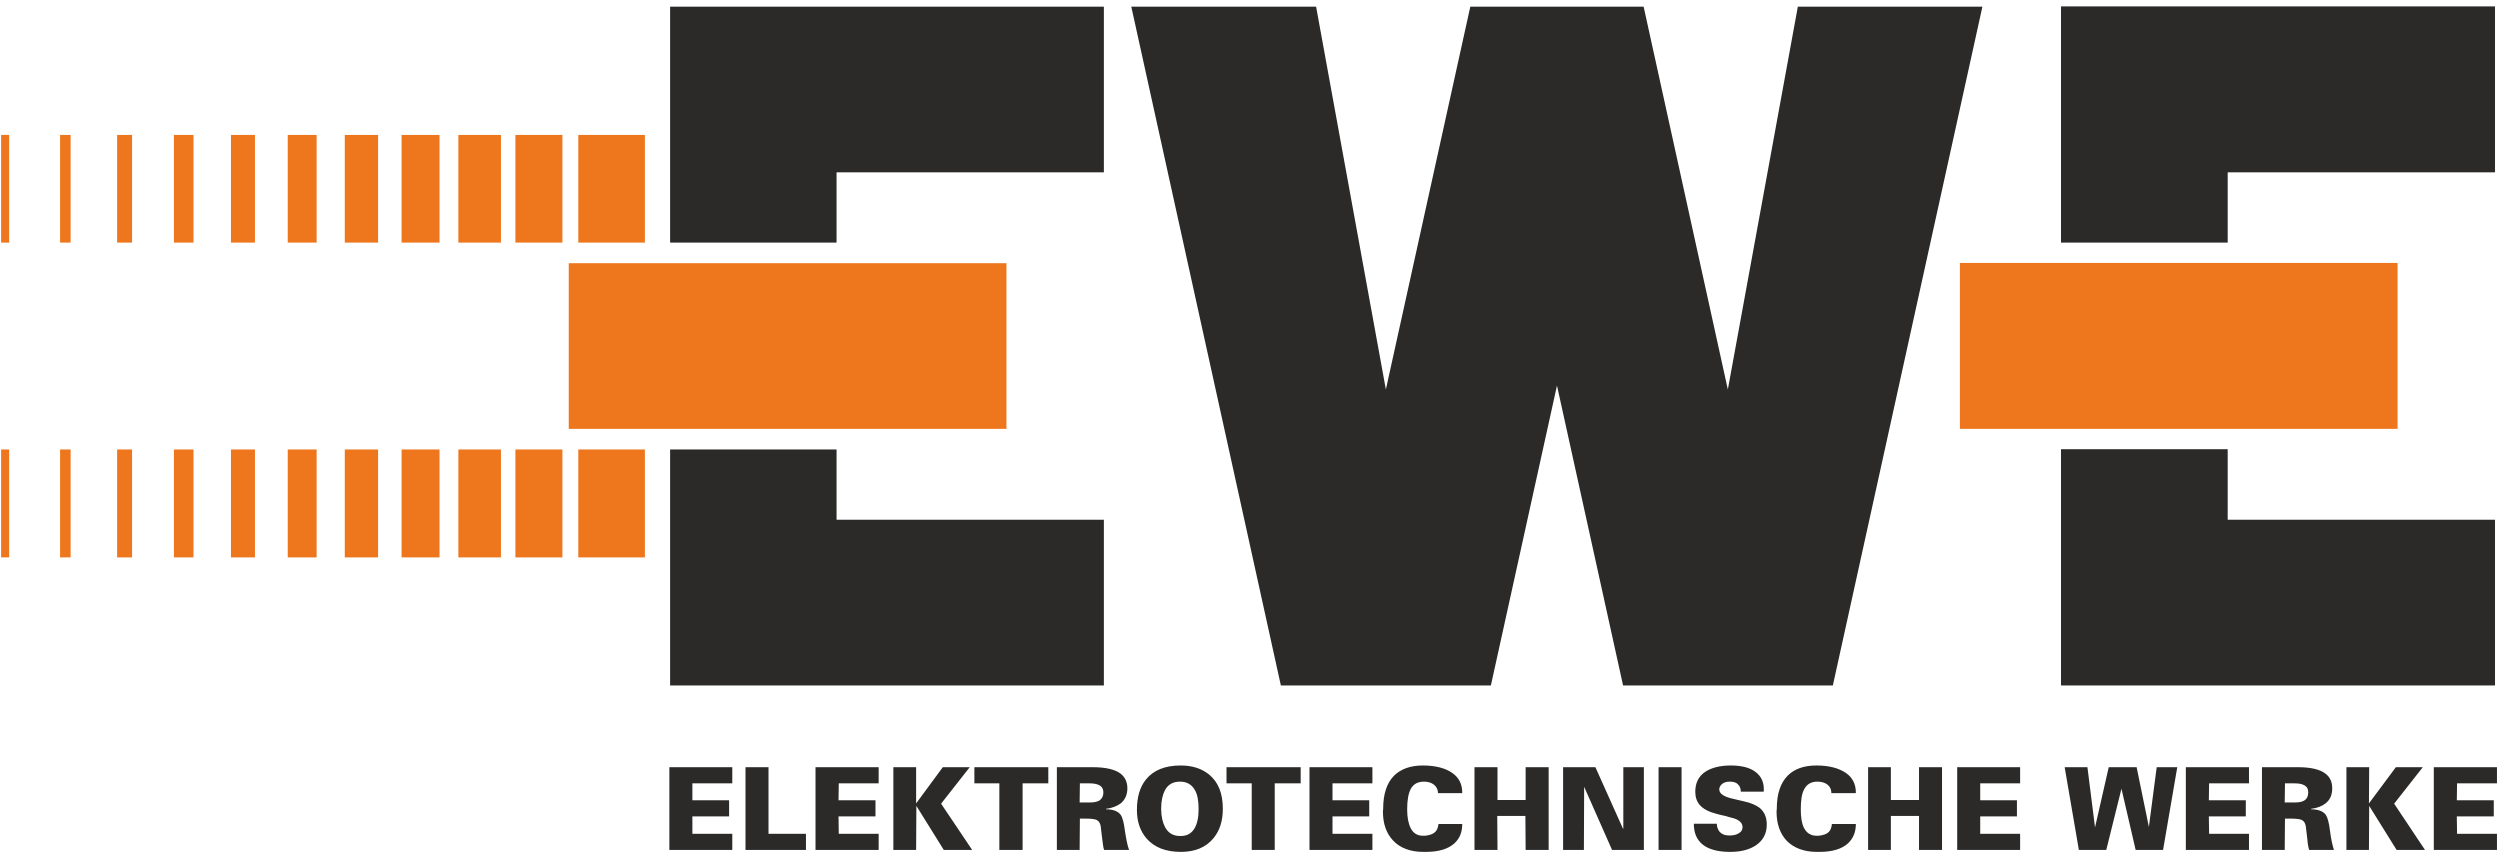
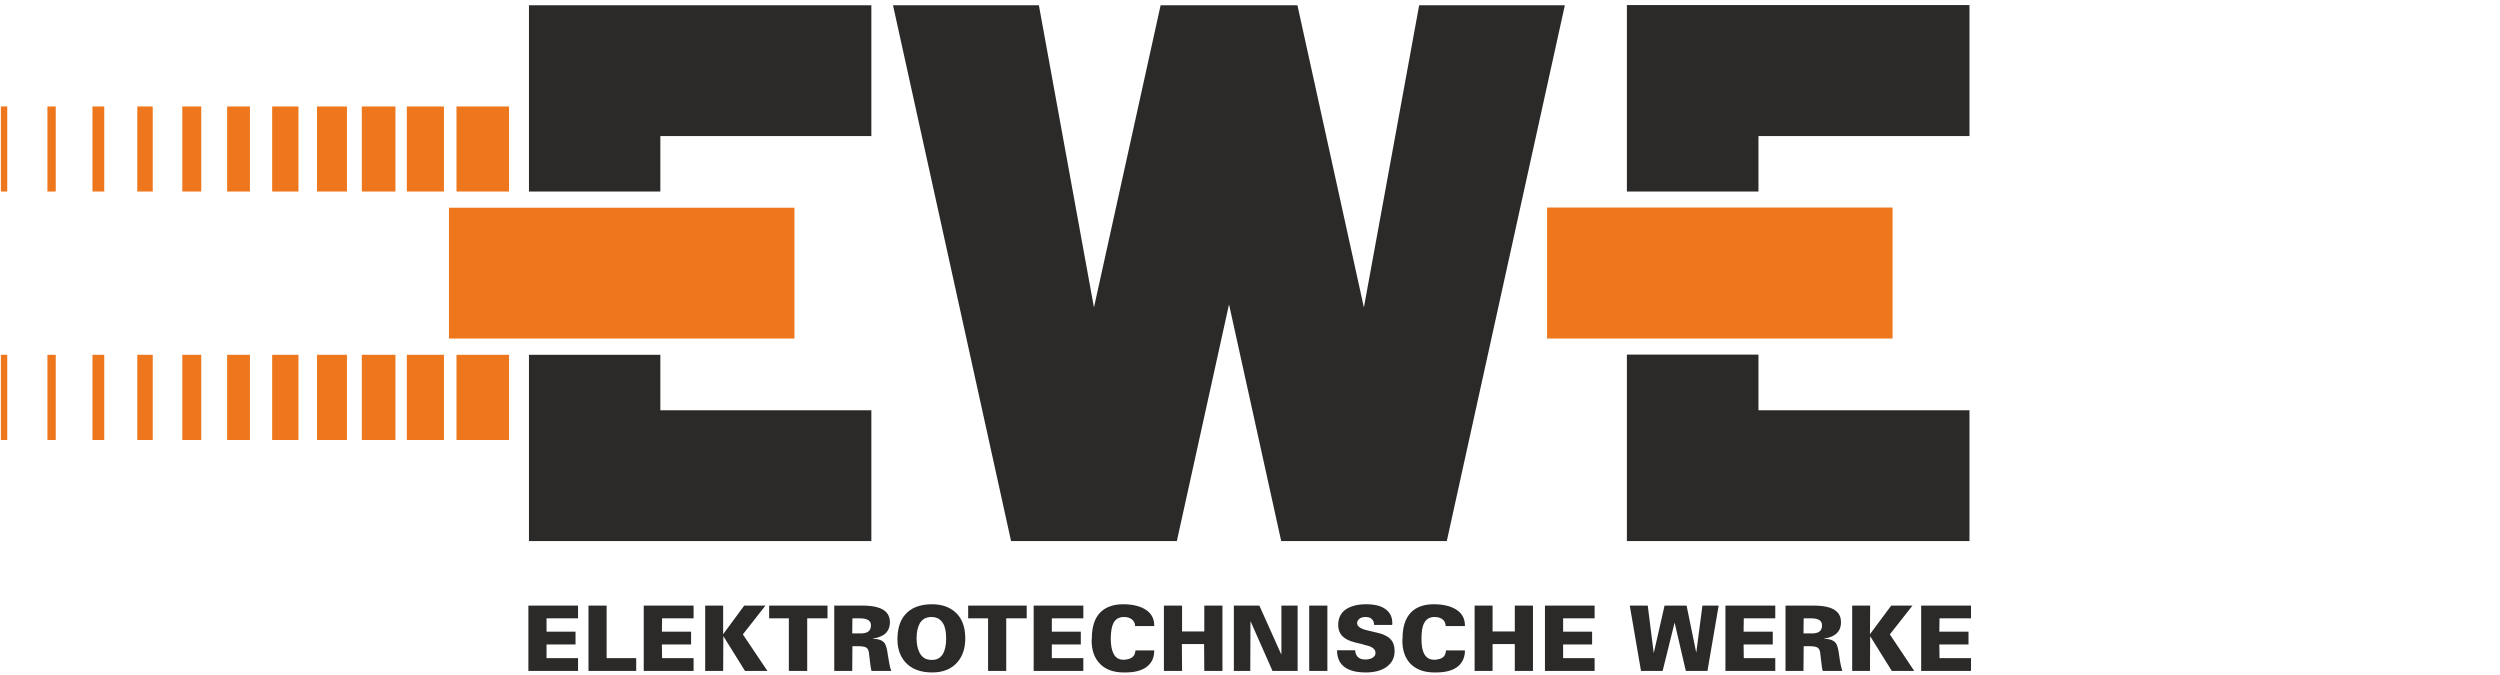
- <svg xmlns="http://www.w3.org/2000/svg" width="386" height="132" viewBox="0 0 386 132" fill="none">
+ <svg xmlns="http://www.w3.org/2000/svg" width="489" height="132" viewBox="0 0 489 132" fill="none">
  <path d="M89.291 86.065H99.572V69.397H89.291V86.065ZM79.578 86.065H86.835V69.397H79.578V86.065ZM70.772 86.065H77.348V69.397H70.772V86.065ZM62.003 86.065H67.862V69.397H62.003V86.065ZM53.235 86.065H58.375V69.397H53.235V86.065ZM44.428 86.065H48.888V69.397H44.428V86.065ZM35.66 86.065H39.364V69.397H35.66V86.065ZM26.854 86.065H29.877V69.397H26.854V86.065ZM18.085 86.065H20.391V69.397H18.085V86.065ZM9.279 86.065H10.904V69.397H9.279V86.065ZM0.17 86.065H1.417V69.397H0.17V86.065ZM99.572 20.83H89.291V37.46H99.572V20.83ZM1.417 20.83H0.17V37.46H1.417V20.83ZM10.904 20.83H9.279V37.46H10.904V20.83ZM20.391 20.83H18.085V37.46H20.391V20.83ZM29.877 20.83H26.854V37.46H29.877V20.83ZM39.364 20.83H35.66V37.46H39.364V20.83ZM48.888 20.83H44.428V37.46H48.888V20.83ZM58.375 20.83H53.235V37.46H58.375V20.83ZM67.862 20.83H62.003V37.46H67.862V20.83ZM77.348 20.83H70.772V37.46H77.348V20.83ZM86.835 20.83H79.578V37.46H86.835V20.83ZM302.608 40.597C322.753 40.597 350.041 40.597 370.186 40.597V66.222H302.608V40.597ZM87.817 40.635C107.962 40.635 135.25 40.635 155.395 40.635V66.222H87.817V40.635Z" fill="#EE761C" />
  <path d="M103.351 118.455H113.065V120.95H106.904V123.557H112.573V126.052H106.904V128.735H113.065V131.23H103.351V118.455ZM115.106 118.455H118.658V128.735H124.441V131.23H115.106V118.455ZM125.915 118.455H135.666V120.95H129.506L129.468 123.557H135.175V126.052H129.468L129.506 128.735H135.666V131.23H125.915V118.455ZM137.934 118.455H141.449V124.049L145.569 118.455H149.726L145.304 124.087L150.104 131.23H145.72L141.487 124.427L141.449 131.23H137.934V118.455ZM150.444 118.455H161.858V120.95H157.89V131.23H154.299V120.95H150.444V118.455ZM163.181 118.455H168.737C170.702 118.455 172.139 118.795 173.008 119.438C173.688 119.967 174.066 120.723 174.066 121.706C174.066 122.688 173.726 123.444 173.084 124.011C172.479 124.465 171.723 124.767 170.778 124.88V124.956C171.874 124.956 172.63 125.258 173.046 125.825C173.31 126.203 173.537 127.035 173.688 128.282C173.877 129.529 174.066 130.512 174.331 131.23H170.476C170.362 130.965 170.287 130.361 170.173 129.454C170.022 128.244 169.947 127.602 169.947 127.564C169.871 127.148 169.72 126.846 169.417 126.657C169.153 126.468 168.51 126.392 167.565 126.392H166.734L166.696 131.23H163.181V118.455ZM166.734 120.95L166.696 123.898H168.359C168.964 123.898 169.417 123.784 169.758 123.595C170.136 123.331 170.362 122.915 170.362 122.348C170.362 121.857 170.173 121.517 169.833 121.29C169.455 121.063 168.926 120.95 168.246 120.95H166.734ZM175.54 125.069C175.54 123.066 175.994 121.517 176.939 120.345C178.11 118.909 179.887 118.191 182.306 118.191C184.12 118.191 185.594 118.682 186.728 119.627C188.126 120.798 188.806 122.537 188.806 124.88C188.806 126.77 188.315 128.282 187.332 129.454C186.199 130.814 184.536 131.532 182.343 131.532C180 131.532 178.262 130.852 177.052 129.491C176.032 128.32 175.54 126.846 175.54 125.069ZM179.282 124.843C179.282 126.052 179.509 126.997 179.887 127.715C180.378 128.622 181.134 129.076 182.192 129.076H182.343C183.251 129.076 183.931 128.698 184.384 127.98C184.838 127.261 185.065 126.241 185.065 124.918C185.065 123.595 184.876 122.613 184.46 121.932C183.969 121.101 183.213 120.685 182.192 120.685C181.134 120.685 180.378 121.101 179.887 121.97C179.509 122.688 179.282 123.633 179.282 124.843ZM189.373 118.455H200.825V120.95H196.819V131.23H193.266V120.95H189.373V118.455ZM202.186 118.455H211.899V120.95H205.739V123.557H211.408V126.052H205.739V128.735H211.899V131.23H202.186V118.455ZM222.028 122.461C222.028 121.932 221.802 121.479 221.424 121.176C221.008 120.836 220.517 120.685 219.874 120.685C218.891 120.685 218.211 121.063 217.795 121.857C217.455 122.537 217.266 123.557 217.266 124.956C217.266 126.203 217.455 127.148 217.795 127.828C218.173 128.622 218.816 129.038 219.685 129.038C219.761 129.038 219.874 129.038 220.025 129.038C220.743 128.962 221.273 128.773 221.575 128.471C221.877 128.206 222.028 127.791 222.104 127.224H225.77C225.77 128.471 225.392 129.454 224.561 130.209C223.616 131.079 222.142 131.532 220.139 131.532H219.761C217.758 131.532 216.17 130.928 215.112 129.794C214.054 128.698 213.525 127.186 213.525 125.296L213.562 124.88C213.562 122.575 214.129 120.874 215.263 119.74C216.321 118.72 217.795 118.191 219.685 118.191C221.651 118.191 223.2 118.606 224.258 119.362C225.279 120.08 225.77 121.101 225.77 122.386C225.77 122.424 225.77 122.461 225.732 122.461H222.028ZM227.66 118.455H231.213V123.52H235.559V118.455H239.112V131.23H235.559L235.521 125.976H231.175L231.213 131.23H227.66V118.455ZM241.342 118.455H246.331L250.602 127.98L250.64 127.904V118.455H253.814V131.23H248.901L244.592 121.479L244.554 131.23H241.342V118.455ZM256.082 118.455H259.635V131.23H256.082V118.455ZM261.525 127.186H265.077C265.077 127.639 265.228 128.055 265.455 128.357C265.795 128.773 266.287 129 267.005 129C267.647 129 268.139 128.887 268.517 128.622C268.895 128.395 269.046 128.093 269.046 127.715C269.046 127.11 268.63 126.657 267.723 126.354C267.118 126.203 266.702 126.09 266.514 126.014C265.417 125.787 264.662 125.561 264.208 125.409C263.414 125.107 262.847 124.767 262.432 124.276C261.978 123.746 261.751 123.066 261.751 122.235C261.751 120.874 262.28 119.816 263.339 119.135C264.284 118.531 265.569 118.191 267.232 118.191C268.932 118.191 270.217 118.531 271.087 119.211C271.918 119.854 272.334 120.723 272.334 121.857C272.334 122.046 272.334 122.159 272.296 122.235H268.781C268.781 121.743 268.63 121.365 268.328 121.101C268.063 120.798 267.61 120.685 267.08 120.685C266.589 120.685 266.211 120.798 265.909 121.025C265.606 121.29 265.455 121.554 265.455 121.894C265.455 122.537 266.173 123.028 267.572 123.331C269.008 123.671 269.84 123.86 270.066 123.935C270.936 124.238 271.616 124.578 271.994 125.031C272.523 125.598 272.788 126.354 272.788 127.337C272.788 128.698 272.221 129.756 271.125 130.512C270.104 131.192 268.781 131.532 267.156 131.532C263.414 131.532 261.525 130.058 261.525 127.186ZM282.765 122.461C282.765 121.932 282.577 121.479 282.199 121.176C281.783 120.836 281.254 120.685 280.611 120.685C279.666 120.685 278.986 121.063 278.57 121.857C278.192 122.537 278.041 123.557 278.041 124.956C278.041 126.203 278.192 127.148 278.532 127.828C278.948 128.622 279.591 129.038 280.46 129.038C280.536 129.038 280.649 129.038 280.8 129.038C281.518 128.962 282.047 128.773 282.35 128.471C282.614 128.206 282.803 127.791 282.841 127.224H286.545C286.545 128.471 286.129 129.454 285.336 130.209C284.391 131.079 282.917 131.532 280.914 131.532H280.536C278.532 131.532 276.945 130.928 275.849 129.794C274.828 128.698 274.299 127.186 274.299 125.296L274.337 124.88C274.337 122.575 274.904 120.874 276.038 119.74C277.058 118.72 278.532 118.191 280.46 118.191C282.425 118.191 283.937 118.606 285.033 119.362C286.054 120.08 286.545 121.101 286.545 122.386C286.545 122.424 286.507 122.461 286.507 122.461H282.765ZM288.435 118.455H291.95V123.52H296.296V118.455H299.849V131.23H296.296V125.976H291.95V131.23H288.435V118.455ZM302.192 118.455H311.906V120.95H305.745V123.557H311.414V126.052H305.745V128.735H311.906V131.23H302.192V118.455ZM318.784 118.455H322.299L323.471 127.753L325.588 118.455H329.896L331.786 127.677L332.995 118.455H336.17L333.978 131.23H329.745L327.553 121.781L325.21 131.23H320.977L318.784 118.455ZM337.493 118.455H347.244V120.95H341.084L341.046 123.557H346.753V126.052H341.046L341.084 128.735H347.244V131.23H337.493V118.455ZM349.247 118.455H354.803C356.769 118.455 358.205 118.795 359.036 119.438C359.754 119.967 360.095 120.723 360.095 121.706C360.095 122.688 359.792 123.444 359.112 124.011C358.545 124.465 357.789 124.767 356.844 124.88V124.956C357.94 124.956 358.696 125.258 359.112 125.825C359.377 126.203 359.603 127.035 359.754 128.282C359.906 129.529 360.132 130.512 360.359 131.23H356.542C356.428 130.965 356.315 130.361 356.24 129.454C356.088 128.244 356.013 127.602 356.013 127.564C355.937 127.148 355.786 126.846 355.484 126.657C355.219 126.468 354.577 126.392 353.632 126.392H352.8L352.762 131.23H349.247V118.455ZM352.8 120.95L352.762 123.898H354.425C355.03 123.898 355.484 123.784 355.786 123.595C356.202 123.331 356.391 122.915 356.391 122.348C356.391 121.857 356.24 121.517 355.862 121.29C355.521 121.063 354.992 120.95 354.312 120.95H352.8ZM362.287 118.455H365.802L365.764 124.049L369.921 118.455H374.079L369.657 124.087L374.419 131.23H370.035L365.802 124.427L365.764 131.23H362.287V118.455ZM375.78 118.455H385.531V120.95H379.37L379.332 123.557H385.04V126.052H379.332L379.37 128.735H385.531V131.23H375.78V118.455Z" fill="#2B2A29" />
  <path d="M324.567 105.832H318.218V99.104V80.244V69.359H343.956C343.956 72.458 343.956 76.049 343.956 80.244H385.229V105.832H324.567Z" fill="#2B2A29" />
  <path d="M318.218 37.46V26.613V7.715V0.987H324.567H385.229V26.613H343.956C343.956 30.959 343.956 34.512 343.956 37.46H318.218Z" fill="#2B2A29" />
  <path d="M103.465 37.46V26.613V7.753V1.025H109.776H170.438V26.613H129.165C129.165 30.997 129.165 34.55 129.165 37.46H103.465Z" fill="#2B2A29" />
  <path d="M109.776 105.831H103.465V99.142V80.244V69.397H129.165C129.165 72.496 129.165 76.087 129.165 80.244H170.438V105.831H109.776Z" fill="#2B2A29" />
  <path d="M227.017 1.025L213.978 60.137L203.206 1.025H174.671L197.764 105.832H230.192L240.397 59.532L250.602 105.832H282.992L306.085 1.025H277.587L266.778 60.137L253.776 1.025H253.285H227.509H227.017Z" fill="#2B2A29" />
</svg>
